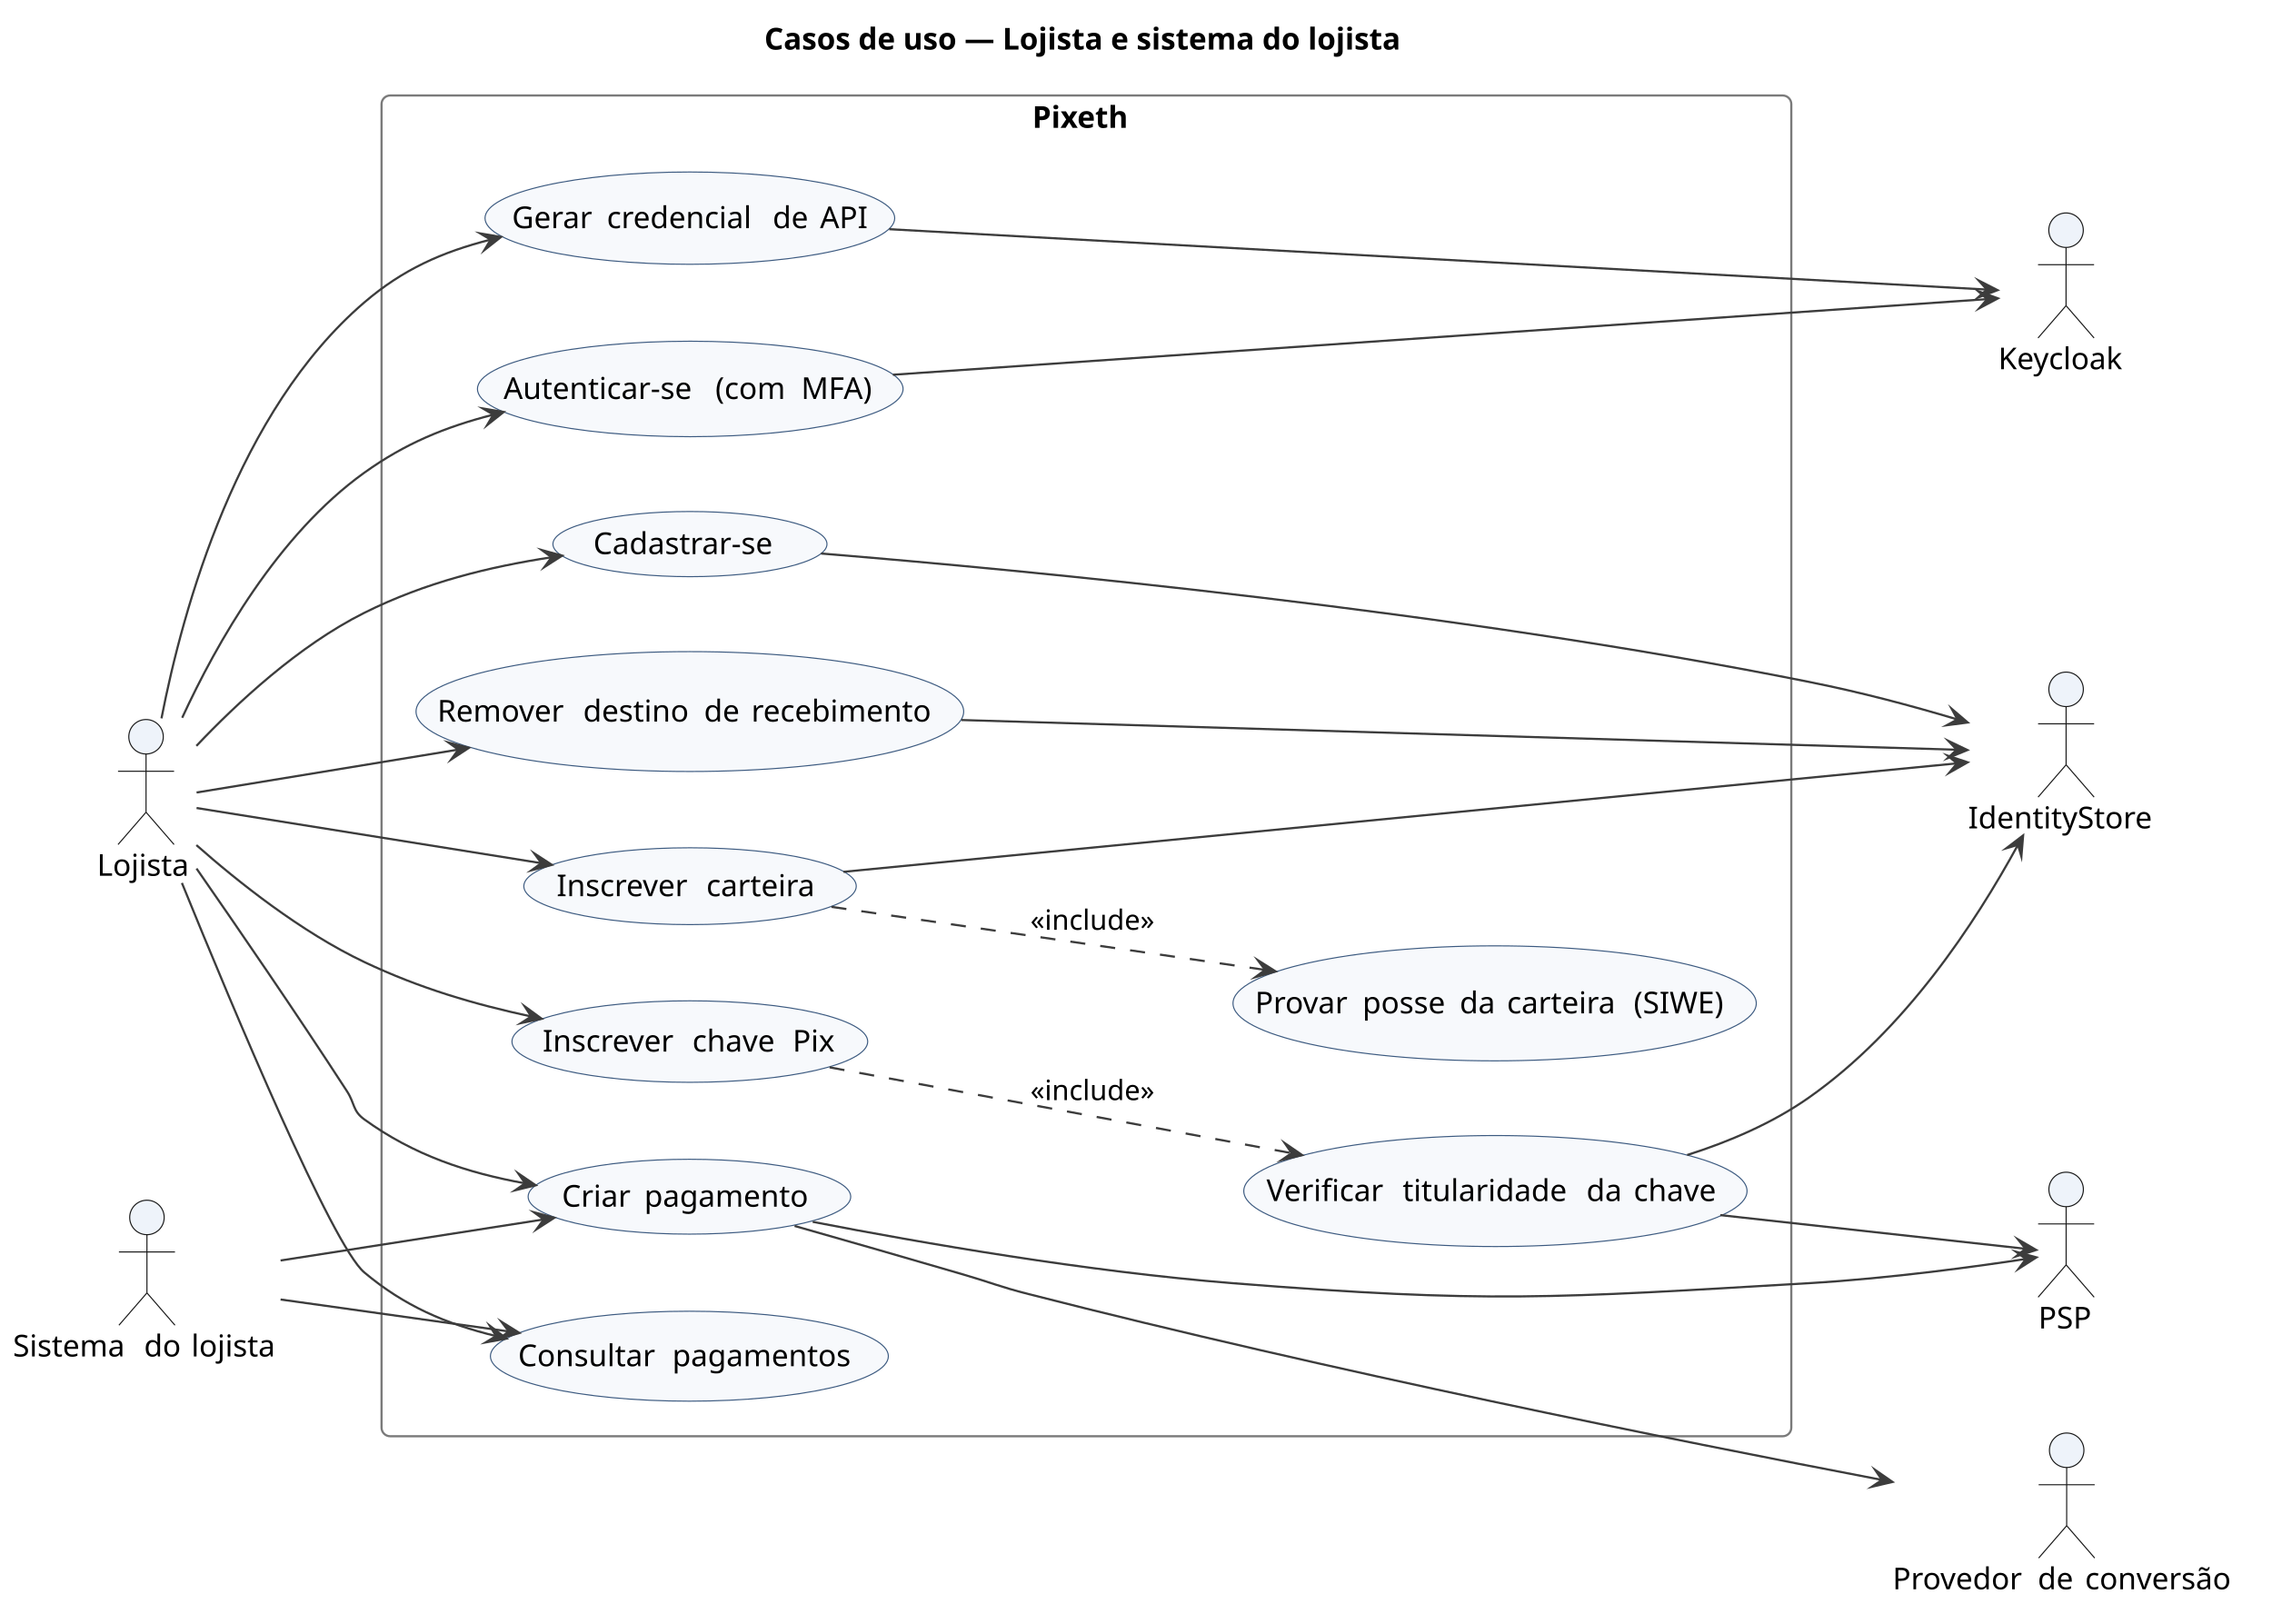
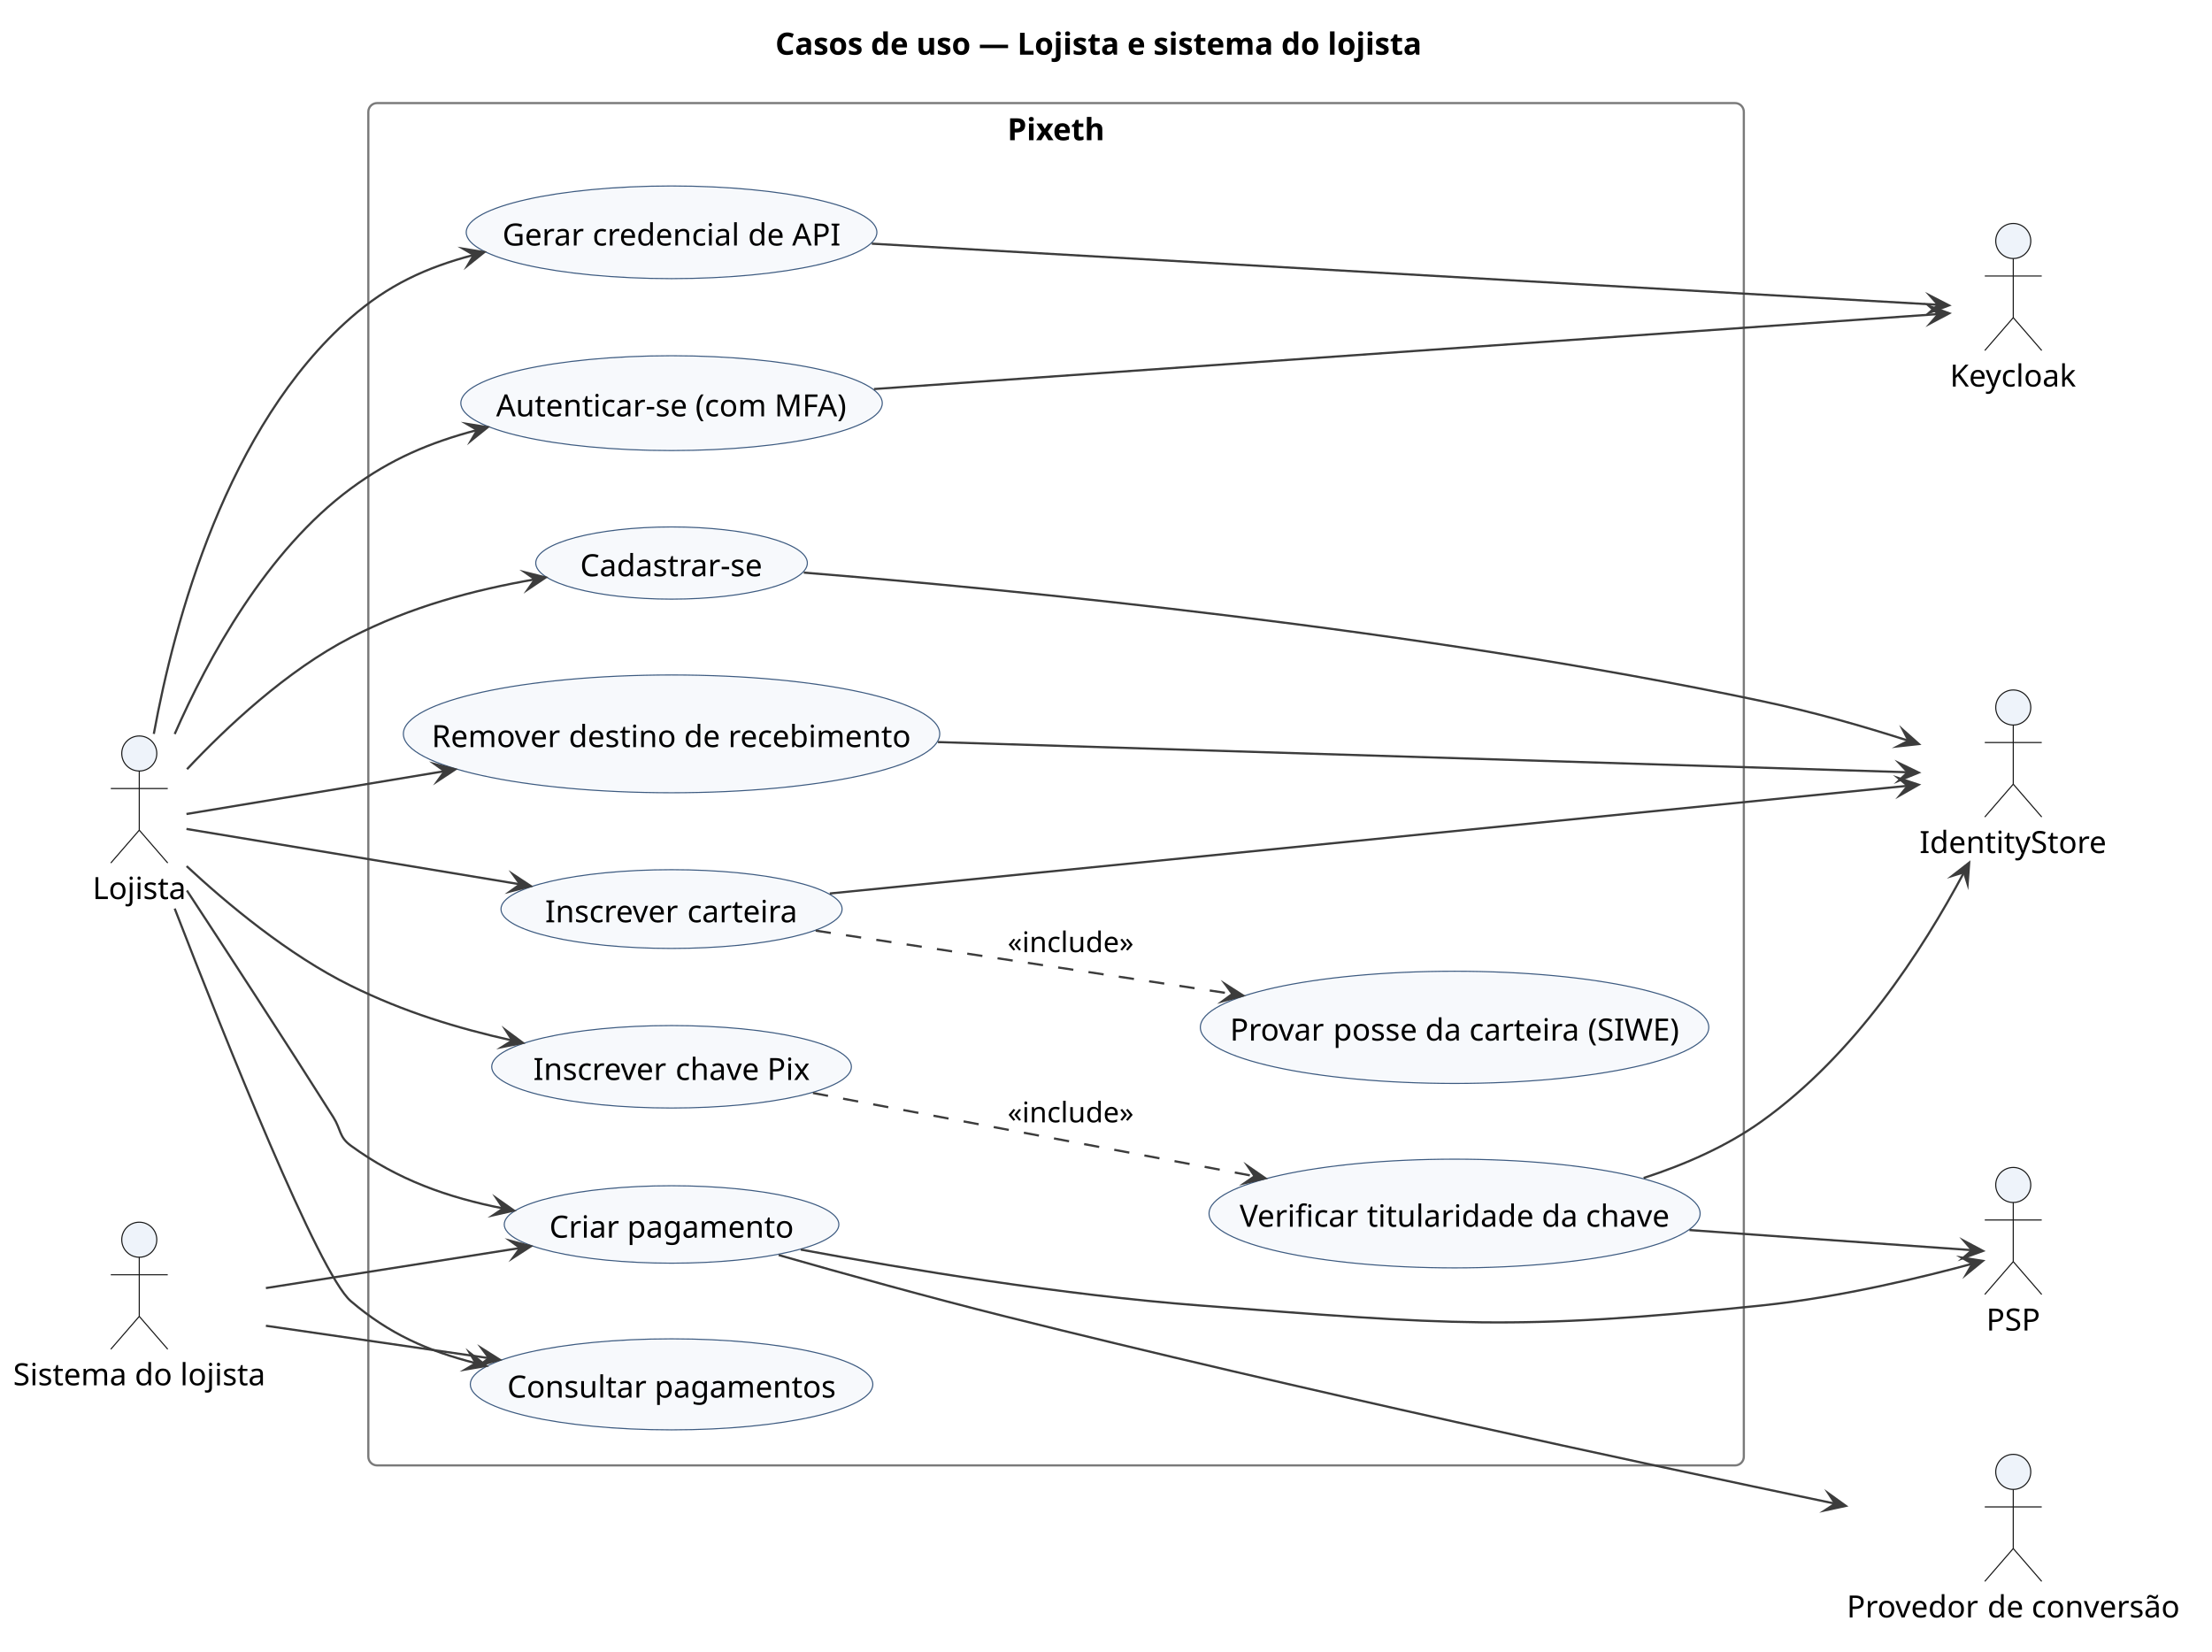
- <svg xmlns="http://www.w3.org/2000/svg" version="1.1" data-diagram-type="DESCRIPTION" style="width:1054px;height:753px;background:#FFFFFF;" width="1054px" height="753px" viewBox="0 0 1054 753" zoomAndPan="magnify" preserveAspectRatio="none" contentStyleType="text/css">
+ <svg xmlns="http://www.w3.org/2000/svg" version="1.1" data-diagram-type="DESCRIPTION" style="width:1010px;height:754px;background:#FFFFFF;" width="1010px" height="754px" viewBox="0 0 1010 754" zoomAndPan="magnify" preserveAspectRatio="none" contentStyleType="text/css">
  <defs />
  <g font-family="sans-serif" lengthAdjust="spacing">
    <g class="title" data-source-line="3">
-       <text x="354.574" y="22.995" fill="#000" font-size="14" textLength="338.352" font-weight="700">Casos de uso — Lojista e sistema do lojista</text>
+       <text x="354.012" y="24.966" fill="#000" font-size="14" textLength="295.245" font-weight="700">Casos de uso — Lojista e sistema do lojista</text>
    </g>
    <g class="cluster" data-qualified-name="Pixeth" id="ent0003" data-source-line="10">
-       <rect x="177" y="44.297" width="654" height="622" fill="none" style="stroke:#7A7A7A;stroke-width:1;" rx="4" ry="4" />
-       <text x="478.878" y="59.292" fill="#000" font-size="14" textLength="50.244" font-weight="700">Pixeth</text>
+       <rect x="168.18" y="47.068" width="628.05" height="622" fill="none" style="stroke:#7A7A7A;stroke-width:1;" rx="4" ry="4" />
+       <text x="459.952" y="64.034" fill="#000" font-size="14" textLength="44.506" font-weight="700">Pixeth</text>
    </g>
    <g class="entity" data-qualified-name="Pixeth.UC_Remover" id="ent0004" data-source-line="11">
-       <ellipse cx="320.03" cy="330.103" rx="127.03" ry="27.806" fill="#F7F9FC" style="stroke:#3C5A80;stroke-width:0.5;" />
-       <text x="202.883" y="334.751" fill="#000" font-size="14" textLength="63.198">Remover</text>
-       <text x="266.081" y="334.751" fill="#000" font-size="14"> </text>
-       <text x="270.531" y="334.751" fill="#000" font-size="14" textLength="51.611">destino</text>
-       <text x="322.142" y="334.751" fill="#000" font-size="14"> </text>
-       <text x="326.593" y="334.751" fill="#000" font-size="14" textLength="17.5">de</text>
-       <text x="344.093" y="334.751" fill="#000" font-size="14"> </text>
-       <text x="348.543" y="334.751" fill="#000" font-size="14" textLength="88.635">recebimento</text>
+       <ellipse cx="306.633" cy="335.068" rx="122.453" ry="26.891" fill="#F7F9FC" style="stroke:#3C5A80;stroke-width:0.5;" />
+       <text x="197.104" y="341.102" fill="#000" font-size="14" textLength="58.954">Remover</text>
+       <text x="256.058" y="341.102" fill="#000" font-size="14"> </text>
+       <text x="259.698" y="341.102" fill="#000" font-size="14" textLength="49">destino</text>
+       <text x="308.698" y="341.102" fill="#000" font-size="14"> </text>
+       <text x="312.338" y="341.102" fill="#000" font-size="14" textLength="16.506">de</text>
+       <text x="328.843" y="341.102" fill="#000" font-size="14"> </text>
+       <text x="332.483" y="341.102" fill="#000" font-size="14" textLength="83.678">recebimento</text>
    </g>
    <g class="entity" data-qualified-name="Pixeth.UC_Consultar" id="ent0005" data-source-line="12">
-       <ellipse cx="319.809" cy="629.159" rx="92.309" ry="20.862" fill="#F7F9FC" style="stroke:#3C5A80;stroke-width:0.5;" />
-       <text x="240.335" y="633.807" fill="#000" font-size="14" textLength="67.095">Consultar</text>
-       <text x="307.429" y="633.807" fill="#000" font-size="14"> </text>
-       <text x="311.88" y="633.807" fill="#000" font-size="14" textLength="87.404">pagamentos</text>
+       <ellipse cx="306.635" cy="632.067" rx="91.895" ry="20.779" fill="#F7F9FC" style="stroke:#3C5A80;stroke-width:0.5;" />
+       <text x="231.602" y="638.101" fill="#000" font-size="14" textLength="63.63">Consultar</text>
+       <text x="295.232" y="638.101" fill="#000" font-size="14"> </text>
+       <text x="298.872" y="638.101" fill="#000" font-size="14" textLength="82.796">pagamentos</text>
    </g>
    <g class="entity" data-qualified-name="Pixeth.UC_ChavePix" id="ent0006" data-source-line="13">
-       <ellipse cx="320.021" cy="483.201" rx="82.521" ry="18.904" fill="#F7F9FC" style="stroke:#3C5A80;stroke-width:0.5;" />
-       <text x="251.73" y="487.85" fill="#000" font-size="14" textLength="65.017">Inscrever</text>
-       <text x="316.747" y="487.85" fill="#000" font-size="14"> </text>
-       <text x="321.197" y="487.85" fill="#000" font-size="14" textLength="42.048">chave</text>
-       <text x="363.245" y="487.85" fill="#000" font-size="14"> </text>
-       <text x="367.695" y="487.85" fill="#000" font-size="14" textLength="20.617">Pix</text>
+       <ellipse cx="306.63" cy="487.072" rx="82.12" ry="18.824" fill="#F7F9FC" style="stroke:#3C5A80;stroke-width:0.5;" />
+       <text x="243.483" y="493.106" fill="#000" font-size="14" textLength="61.292">Inscrever</text>
+       <text x="304.775" y="493.106" fill="#000" font-size="14"> </text>
+       <text x="308.415" y="493.106" fill="#000" font-size="14" textLength="38.234">chave</text>
+       <text x="346.649" y="493.106" fill="#000" font-size="14"> </text>
+       <text x="350.288" y="493.106" fill="#000" font-size="14" textLength="19.488">Pix</text>
    </g>
    <g class="entity" data-qualified-name="Pixeth.UC_Titular" id="ent0007" data-source-line="14">
-       <ellipse cx="693.734" cy="552.544" rx="116.734" ry="25.747" fill="#F7F9FC" style="stroke:#3C5A80;stroke-width:0.5;" />
-       <text x="587.548" y="557.192" fill="#000" font-size="14" textLength="58.687">Verificar</text>
-       <text x="646.234" y="557.192" fill="#000" font-size="14"> </text>
-       <text x="650.685" y="557.192" fill="#000" font-size="14" textLength="80.821">titularidade</text>
-       <text x="731.506" y="557.192" fill="#000" font-size="14"> </text>
-       <text x="735.956" y="557.192" fill="#000" font-size="14" textLength="17.466">da</text>
-       <text x="753.422" y="557.192" fill="#000" font-size="14"> </text>
-       <text x="757.872" y="557.192" fill="#000" font-size="14" textLength="42.048">chave</text>
+       <ellipse cx="664.161" cy="554.07" rx="112.111" ry="24.822" fill="#F7F9FC" style="stroke:#3C5A80;stroke-width:0.5;" />
+       <text x="566.014" y="560.104" fill="#000" font-size="14" textLength="54.474">Verificar</text>
+       <text x="620.488" y="560.104" fill="#000" font-size="14"> </text>
+       <text x="624.128" y="560.104" fill="#000" font-size="14" textLength="76.202">titularidade</text>
+       <text x="700.33" y="560.104" fill="#000" font-size="14"> </text>
+       <text x="703.97" y="560.104" fill="#000" font-size="14" textLength="16.464">da</text>
+       <text x="720.434" y="560.104" fill="#000" font-size="14"> </text>
+       <text x="724.074" y="560.104" fill="#000" font-size="14" textLength="38.234">chave</text>
    </g>
    <g class="entity" data-qualified-name="Pixeth.UC_Login" id="ent0008" data-source-line="15">
-       <ellipse cx="320.219" cy="180.441" rx="98.719" ry="22.144" fill="#F7F9FC" style="stroke:#3C5A80;stroke-width:0.5;" />
-       <text x="233.604" y="185.089" fill="#000" font-size="14" textLength="93.796">Autenticar-se</text>
-       <text x="327.4" y="185.089" fill="#000" font-size="14"> </text>
-       <text x="331.85" y="185.089" fill="#000" font-size="14" textLength="35.362">(com</text>
-       <text x="367.212" y="185.089" fill="#000" font-size="14"> </text>
-       <text x="371.662" y="185.089" fill="#000" font-size="14" textLength="35.171">MFA)</text>
+       <ellipse cx="306.632" cy="184.07" rx="96.212" ry="21.642" fill="#F7F9FC" style="stroke:#3C5A80;stroke-width:0.5;" />
+       <text x="226.532" y="190.104" fill="#000" font-size="14" textLength="87.332">Autenticar-se</text>
+       <text x="313.863" y="190.104" fill="#000" font-size="14"> </text>
+       <text x="317.503" y="190.104" fill="#000" font-size="14" textLength="32.48">(com</text>
+       <text x="349.983" y="190.104" fill="#000" font-size="14"> </text>
+       <text x="353.623" y="190.104" fill="#000" font-size="14" textLength="33.11">MFA)</text>
    </g>
    <g class="entity" data-qualified-name="Pixeth.UC_Credencial" id="ent0009" data-source-line="16">
-       <ellipse cx="320.033" cy="101.203" rx="95.033" ry="21.407" fill="#F7F9FC" style="stroke:#3C5A80;stroke-width:0.5;" />
-       <text x="237.509" y="105.852" fill="#000" font-size="14" textLength="39.553">Gerar</text>
-       <text x="277.062" y="105.852" fill="#000" font-size="14"> </text>
-       <text x="281.512" y="105.852" fill="#000" font-size="14" textLength="72.495">credencial</text>
-       <text x="354.007" y="105.852" fill="#000" font-size="14"> </text>
-       <text x="358.458" y="105.852" fill="#000" font-size="14" textLength="17.5">de</text>
-       <text x="375.958" y="105.852" fill="#000" font-size="14"> </text>
-       <text x="380.408" y="105.852" fill="#000" font-size="14" textLength="22.148">API</text>
+       <ellipse cx="306.632" cy="106.068" rx="93.752" ry="21.15" fill="#F7F9FC" style="stroke:#3C5A80;stroke-width:0.5;" />
+       <text x="229.408" y="112.102" fill="#000" font-size="14" textLength="37.506">Gerar</text>
+       <text x="266.914" y="112.102" fill="#000" font-size="14"> </text>
+       <text x="270.554" y="112.102" fill="#000" font-size="14" textLength="67.354">credencial</text>
+       <text x="337.908" y="112.102" fill="#000" font-size="14"> </text>
+       <text x="341.548" y="112.102" fill="#000" font-size="14" textLength="16.506">de</text>
+       <text x="358.054" y="112.102" fill="#000" font-size="14"> </text>
+       <text x="361.694" y="112.102" fill="#000" font-size="14" textLength="22.162">API</text>
    </g>
    <g class="entity" data-qualified-name="Pixeth.UC_Carteira" id="ent0010" data-source-line="17">
-       <ellipse cx="320.116" cy="411.12" rx="77.116" ry="17.823" fill="#F7F9FC" style="stroke:#3C5A80;stroke-width:0.5;" />
-       <text x="258.203" y="415.768" fill="#000" font-size="14" textLength="65.017">Inscrever</text>
-       <text x="323.219" y="415.768" fill="#000" font-size="14"> </text>
-       <text x="327.67" y="415.768" fill="#000" font-size="14" textLength="54.359">carteira</text>
+       <ellipse cx="306.627" cy="415.063" rx="77.877" ry="17.975" fill="#F7F9FC" style="stroke:#3C5A80;stroke-width:0.5;" />
+       <text x="248.885" y="421.097" fill="#000" font-size="14" textLength="61.292">Inscrever</text>
+       <text x="310.176" y="421.097" fill="#000" font-size="14"> </text>
+       <text x="313.816" y="421.097" fill="#000" font-size="14" textLength="50.554">carteira</text>
    </g>
    <g class="entity" data-qualified-name="Pixeth.UC_Siwe" id="ent0011" data-source-line="18">
-       <ellipse cx="693.378" cy="465.472" rx="121.378" ry="26.676" fill="#F7F9FC" style="stroke:#3C5A80;stroke-width:0.5;" />
-       <text x="582.232" y="470.121" fill="#000" font-size="14" textLength="45.384">Provar</text>
-       <text x="627.616" y="470.121" fill="#000" font-size="14"> </text>
-       <text x="632.066" y="470.121" fill="#000" font-size="14" textLength="40.653">posse</text>
-       <text x="672.719" y="470.121" fill="#000" font-size="14"> </text>
-       <text x="677.17" y="470.121" fill="#000" font-size="14" textLength="17.466">da</text>
-       <text x="694.635" y="470.121" fill="#000" font-size="14"> </text>
-       <text x="699.086" y="470.121" fill="#000" font-size="14" textLength="54.359">carteira</text>
-       <text x="753.445" y="470.121" fill="#000" font-size="14"> </text>
-       <text x="757.895" y="470.121" fill="#000" font-size="14" textLength="46.628">(SIWE)</text>
+       <ellipse cx="664.155" cy="469.063" rx="116.075" ry="25.615" fill="#F7F9FC" style="stroke:#3C5A80;stroke-width:0.5;" />
+       <text x="561.619" y="475.097" fill="#000" font-size="14" textLength="43.47">Provar</text>
+       <text x="605.089" y="475.097" fill="#000" font-size="14"> </text>
+       <text x="608.729" y="475.097" fill="#000" font-size="14" textLength="38.388">posse</text>
+       <text x="647.117" y="475.097" fill="#000" font-size="14"> </text>
+       <text x="650.757" y="475.097" fill="#000" font-size="14" textLength="16.464">da</text>
+       <text x="667.221" y="475.097" fill="#000" font-size="14"> </text>
+       <text x="670.861" y="475.097" fill="#000" font-size="14" textLength="50.554">carteira</text>
+       <text x="721.415" y="475.097" fill="#000" font-size="14"> </text>
+       <text x="725.055" y="475.097" fill="#000" font-size="14" textLength="41.636">(SIWE)</text>
    </g>
    <g class="entity" data-qualified-name="Pixeth.UC_Cadastro" id="ent0012" data-source-line="19">
-       <ellipse cx="320.075" cy="252.412" rx="63.575" ry="15.115" fill="#F7F9FC" style="stroke:#3C5A80;stroke-width:0.5;" />
-       <text x="275.249" y="257.06" fill="#000" font-size="14" textLength="89.653">Cadastrar-se</text>
+       <ellipse cx="306.631" cy="257.071" rx="62.011" ry="16.483" fill="#F7F9FC" style="stroke:#3C5A80;stroke-width:0.5;" />
+       <text x="264.904" y="263.105" fill="#000" font-size="14" textLength="83.454">Cadastrar-se</text>
    </g>
    <g class="entity" data-qualified-name="Pixeth.UC_Criar" id="ent0013" data-source-line="20">
-       <ellipse cx="319.83" cy="555.163" rx="74.83" ry="17.366" fill="#F7F9FC" style="stroke:#3C5A80;stroke-width:0.5;" />
-       <text x="260.672" y="559.811" fill="#000" font-size="14" textLength="33.756">Criar</text>
-       <text x="294.428" y="559.811" fill="#000" font-size="14"> </text>
-       <text x="298.878" y="559.811" fill="#000" font-size="14" textLength="80.11">pagamento</text>
+       <ellipse cx="306.633" cy="559.066" rx="76.393" ry="17.679" fill="#F7F9FC" style="stroke:#3C5A80;stroke-width:0.5;" />
+       <text x="250.829" y="565.1" fill="#000" font-size="14" textLength="31.878">Criar</text>
+       <text x="282.707" y="565.1" fill="#000" font-size="14"> </text>
+       <text x="286.347" y="565.1" fill="#000" font-size="14" textLength="76.09">pagamento</text>
    </g>
    <g class="entity" data-qualified-name="L" id="ent0001" data-source-line="7">
-       <ellipse cx="67.753" cy="341.797" rx="8" ry="8" fill="#EEF3FA" style="stroke:#181818;stroke-width:0.5;" />
-       <path d="M67.753,349.797 L67.753,376.797 M54.753,357.797 L80.753,357.797 M67.753,376.797 L54.753,391.797 M67.753,376.797 L80.753,391.797" style="stroke:#181818;stroke-width:0.5;" fill="none" />
-       <text x="45" y="406.292" fill="#000" font-size="14" textLength="45.507">Lojista</text>
+       <ellipse cx="63.592" cy="344.028" rx="8" ry="8" fill="#EEF3FA" style="stroke:#181818;stroke-width:0.5;" />
+       <path d="M63.592,352.028 L63.592,379.028 M50.592,360.028 L76.592,360.028 M63.592,379.028 L50.592,394.028 M63.592,379.028 L76.592,394.028" style="stroke:#181818;stroke-width:0.5;" fill="none" />
+       <text x="42.27" y="410.494" fill="#000" font-size="14" textLength="42.644">Lojista</text>
    </g>
    <g class="entity" data-qualified-name="SL" id="ent0002" data-source-line="8">
-       <ellipse cx="68.169" cy="564.797" rx="8" ry="8" fill="#EEF3FA" style="stroke:#181818;stroke-width:0.5;" />
-       <path d="M68.169,572.797 L68.169,599.797 M55.169,580.797 L81.169,580.797 M68.169,599.797 L55.169,614.797 M68.169,599.797 L81.169,614.797" style="stroke:#181818;stroke-width:0.5;" fill="none" />
-       <text x="6" y="629.292" fill="#000" font-size="14" textLength="56.39">Sistema</text>
-       <text x="62.39" y="629.292" fill="#000" font-size="14"> </text>
-       <text x="66.84" y="629.292" fill="#000" font-size="14" textLength="17.452">do</text>
-       <text x="84.292" y="629.292" fill="#000" font-size="14"> </text>
-       <text x="88.742" y="629.292" fill="#000" font-size="14" textLength="41.597">lojista</text>
+       <ellipse cx="63.589" cy="566.028" rx="8" ry="8" fill="#EEF3FA" style="stroke:#181818;stroke-width:0.5;" />
+       <path d="M63.589,574.028 L63.589,601.028 M50.589,582.028 L76.589,582.028 M63.589,601.028 L50.589,616.028 M63.589,601.028 L76.589,616.028" style="stroke:#181818;stroke-width:0.5;" fill="none" />
+       <text x="6" y="632.494" fill="#000" font-size="14" textLength="51.898">Sistema</text>
+       <text x="57.898" y="632.494" fill="#000" font-size="14"> </text>
+       <text x="61.538" y="632.494" fill="#000" font-size="14" textLength="17.08">do</text>
+       <text x="78.618" y="632.494" fill="#000" font-size="14"> </text>
+       <text x="82.258" y="632.494" fill="#000" font-size="14" textLength="38.92">lojista</text>
    </g>
    <g class="entity" data-qualified-name="KC" id="ent0014" data-source-line="23">
-       <ellipse cx="958.459" cy="106.797" rx="8" ry="8" fill="#EEF3FA" style="stroke:#181818;stroke-width:0.5;" />
-       <path d="M958.459,114.797 L958.459,141.797 M945.459,122.797 L971.459,122.797 M958.459,141.797 L945.459,156.797 M958.459,141.797 L971.459,156.797" style="stroke:#181818;stroke-width:0.5;" fill="none" />
-       <text x="927" y="171.292" fill="#000" font-size="14" textLength="62.918">Keycloak</text>
+       <ellipse cx="919.257" cy="110.028" rx="8" ry="8" fill="#EEF3FA" style="stroke:#181818;stroke-width:0.5;" />
+       <path d="M919.257,118.028 L919.257,145.028 M906.257,126.028 L932.257,126.028 M919.257,145.028 L906.257,160.028 M919.257,145.028 L932.257,160.028" style="stroke:#181818;stroke-width:0.5;" fill="none" />
+       <text x="890.34" y="176.494" fill="#000" font-size="14" textLength="57.834">Keycloak</text>
    </g>
    <g class="entity" data-qualified-name="PSP" id="ent0015" data-source-line="24">
-       <ellipse cx="958.5" cy="551.797" rx="8" ry="8" fill="#EEF3FA" style="stroke:#181818;stroke-width:0.5;" />
-       <path d="M958.5,559.797 L958.5,586.797 M945.5,567.797 L971.5,567.797 M958.5,586.797 L945.5,601.797 M958.5,586.797 L971.5,601.797" style="stroke:#181818;stroke-width:0.5;" fill="none" />
-       <text x="945.614" y="616.292" fill="#000" font-size="14" textLength="25.771">PSP</text>
+       <ellipse cx="919.25" cy="541.028" rx="8" ry="8" fill="#EEF3FA" style="stroke:#181818;stroke-width:0.5;" />
+       <path d="M919.25,549.028 L919.25,576.028 M906.25,557.028 L932.25,557.028 M919.25,576.028 L906.25,591.028 M919.25,576.028 L932.25,591.028" style="stroke:#181818;stroke-width:0.5;" fill="none" />
+       <text x="906.937" y="607.494" fill="#000" font-size="14" textLength="24.626">PSP</text>
    </g>
    <g class="entity" data-qualified-name="IDS" id="ent0016" data-source-line="25">
-       <ellipse cx="958.483" cy="319.797" rx="8" ry="8" fill="#EEF3FA" style="stroke:#181818;stroke-width:0.5;" />
-       <path d="M958.483,327.797 L958.483,354.797 M945.483,335.797 L971.483,335.797 M958.483,354.797 L945.483,369.797 M958.483,354.797 L971.483,369.797" style="stroke:#181818;stroke-width:0.5;" fill="none" />
-       <text x="913" y="384.292" fill="#000" font-size="14" textLength="90.966">IdentityStore</text>
+       <ellipse cx="919.256" cy="323.028" rx="8" ry="8" fill="#EEF3FA" style="stroke:#181818;stroke-width:0.5;" />
+       <path d="M919.256,331.028 L919.256,358.028 M906.256,339.028 L932.256,339.028 M919.256,358.028 L906.256,373.028 M919.256,358.028 L932.256,373.028" style="stroke:#181818;stroke-width:0.5;" fill="none" />
+       <text x="876.43" y="389.494" fill="#000" font-size="14" textLength="85.652">IdentityStore</text>
    </g>
    <g class="entity" data-qualified-name="PC" id="ent0017" data-source-line="26">
-       <ellipse cx="958.75" cy="672.797" rx="8" ry="8" fill="#EEF3FA" style="stroke:#181818;stroke-width:0.5;" />
-       <path d="M958.75,680.797 L958.75,707.797 M945.75,688.797 L971.75,688.797 M958.75,707.797 L945.75,722.797 M958.75,707.797 L971.75,722.797" style="stroke:#181818;stroke-width:0.5;" fill="none" />
-       <text x="878" y="737.292" fill="#000" font-size="14" textLength="62.87">Provedor</text>
-       <text x="940.87" y="737.292" fill="#000" font-size="14"> </text>
-       <text x="945.32" y="737.292" fill="#000" font-size="14" textLength="17.5">de</text>
-       <text x="962.82" y="737.292" fill="#000" font-size="14"> </text>
-       <text x="967.271" y="737.292" fill="#000" font-size="14" textLength="72.229">conversão</text>
+       <ellipse cx="919.25" cy="672.028" rx="8" ry="8" fill="#EEF3FA" style="stroke:#181818;stroke-width:0.5;" />
+       <path d="M919.25,680.028 L919.25,707.028 M906.25,688.028 L932.25,688.028 M919.25,707.028 L906.25,722.028 M919.25,707.028 L932.25,722.028" style="stroke:#181818;stroke-width:0.5;" fill="none" />
+       <text x="843.23" y="738.494" fill="#000" font-size="14" textLength="60.592">Provedor</text>
+       <text x="903.822" y="738.494" fill="#000" font-size="14"> </text>
+       <text x="907.462" y="738.494" fill="#000" font-size="14" textLength="16.506">de</text>
+       <text x="923.968" y="738.494" fill="#000" font-size="14"> </text>
+       <text x="927.608" y="738.494" fill="#000" font-size="14" textLength="67.662">conversão</text>
    </g>
    <g class="link" data-entity-1="ent0001" data-entity-2="ent0008" id="lnk18" data-source-line="28" data-link-type="dependency">
-       <path d="M84.52,332.977 C100.57,298.157 128.94,247.997 169,219.297 C187.92,205.747 206.337,198.14 228.847,192.36" style="stroke:#3C3C3C;stroke-width:1;" fill="none" id="L-to-UC_Login" />
-       <polygon points="233.69,191.117,223.978,189.481,228.847,192.36,225.968,197.23,233.69,191.117" fill="#3C3C3C" style="stroke:#3C3C3C;stroke-width:1;stroke-linejoin:miter;stroke-miterlimit:10;" />
+       <path d="M79.77,335.138 C94.98,300.468 121.67,251.478 160.18,223.068 C178.37,209.638 196.046,202.106 217.876,196.336" style="stroke:#3C3C3C;stroke-width:1;" fill="none" id="L-to-UC_Login" />
+       <polygon points="222.71,195.058,212.987,193.491,217.876,196.336,215.031,201.225,222.71,195.058" fill="#3C3C3C" style="stroke:#3C3C3C;stroke-width:1;stroke-linejoin:miter;stroke-miterlimit:10;" />
    </g>
    <g class="link" data-entity-1="ent0001" data-entity-2="ent0009" id="lnk19" data-source-line="29" data-link-type="dependency">
-       <path d="M74.91,333.257 C84.94,281.777 110.26,190.617 169,140.297 C186.78,125.067 204.954,116.918 227.594,111.168" style="stroke:#3C3C3C;stroke-width:1;" fill="none" id="L-to-UC_Credencial" />
-       <polygon points="232.44,109.937,222.732,108.275,227.594,111.168,224.702,116.029,232.44,109.937" fill="#3C3C3C" style="stroke:#3C3C3C;stroke-width:1;stroke-linejoin:miter;stroke-miterlimit:10;" />
+       <path d="M70.23,335.088 C79.63,283.588 103.42,194.788 160.18,145.068 C177.19,130.158 194.475,122.153 216.315,116.393" style="stroke:#3C3C3C;stroke-width:1;" fill="none" id="L-to-UC_Credencial" />
+       <polygon points="221.15,115.118,211.428,113.545,216.315,116.393,213.468,121.281,221.15,115.118" fill="#3C3C3C" style="stroke:#3C3C3C;stroke-width:1;stroke-linejoin:miter;stroke-miterlimit:10;" />
    </g>
    <g class="link" data-entity-1="ent0001" data-entity-2="ent0012" id="lnk20" data-source-line="30" data-link-type="dependency">
-       <path d="M91.11,346.037 C109.87,326.207 138.53,299.507 169,284.297 C197.47,270.087 227.097,262.923 255.877,258.523" style="stroke:#3C3C3C;stroke-width:1;" fill="none" id="L-to-UC_Cadastro" />
-       <polygon points="260.82,257.767,251.319,255.173,255.877,258.523,252.528,263.081,260.82,257.767" fill="#3C3C3C" style="stroke:#3C3C3C;stroke-width:1;stroke-linejoin:miter;stroke-miterlimit:10;" />
+       <path d="M85.39,351.198 C103.33,332.108 130.91,306.128 160.18,291.068 C187.73,276.888 216.334,269.387 244.244,264.517" style="stroke:#3C3C3C;stroke-width:1;" fill="none" id="L-to-UC_Cadastro" />
+       <polygon points="249.17,263.658,239.616,261.264,244.244,264.517,240.992,269.145,249.17,263.658" fill="#3C3C3C" style="stroke:#3C3C3C;stroke-width:1;stroke-linejoin:miter;stroke-miterlimit:10;" />
    </g>
    <g class="link" data-entity-1="ent0001" data-entity-2="ent0004" id="lnk21" data-source-line="31" data-link-type="dependency">
-       <path d="M91.19,367.657 C119.63,362.997 165.916,355.406 212.606,347.746" style="stroke:#3C3C3C;stroke-width:1;" fill="none" id="L-to-UC_Remover" />
-       <polygon points="217.54,346.937,208.011,344.447,212.606,347.746,209.306,352.341,217.54,346.937" fill="#3C3C3C" style="stroke:#3C3C3C;stroke-width:1;stroke-linejoin:miter;stroke-miterlimit:10;" />
+       <path d="M85.14,371.658 C112.41,367.128 157.477,359.646 202.977,352.096" style="stroke:#3C3C3C;stroke-width:1;" fill="none" id="L-to-UC_Remover" />
+       <polygon points="207.91,351.278,198.377,348.805,202.977,352.096,199.686,356.697,207.91,351.278" fill="#3C3C3C" style="stroke:#3C3C3C;stroke-width:1;stroke-linejoin:miter;stroke-miterlimit:10;" />
    </g>
    <g class="link" data-entity-1="ent0001" data-entity-2="ent0010" id="lnk22" data-source-line="32" data-link-type="dependency">
-       <path d="M91.19,374.847 C127.81,380.707 197.293,391.827 251.123,400.437" style="stroke:#3C3C3C;stroke-width:1;" fill="none" id="L-to-UC_Carteira" />
-       <polygon points="256.06,401.227,247.805,395.856,251.123,400.437,246.541,403.755,256.06,401.227" fill="#3C3C3C" style="stroke:#3C3C3C;stroke-width:1;stroke-linejoin:miter;stroke-miterlimit:10;" />
+       <path d="M85.14,378.478 C119.58,384.188 185.357,395.11 237.457,403.75" style="stroke:#3C3C3C;stroke-width:1;" fill="none" id="L-to-UC_Carteira" />
+       <polygon points="242.39,404.568,234.166,399.149,237.457,403.75,232.857,407.042,242.39,404.568" fill="#3C3C3C" style="stroke:#3C3C3C;stroke-width:1;stroke-linejoin:miter;stroke-miterlimit:10;" />
    </g>
    <g class="link" data-entity-1="ent0001" data-entity-2="ent0006" id="lnk23" data-source-line="33" data-link-type="dependency">
-       <path d="M91.11,392.057 C110.31,408.997 139.59,432.357 169,446.297 C194.69,458.477 219.932,465.865 246.432,471.565" style="stroke:#3C3C3C;stroke-width:1;" fill="none" id="L-to-UC_ChavePix" />
-       <polygon points="251.32,472.617,243.362,466.814,246.432,471.565,241.68,474.635,251.32,472.617" fill="#3C3C3C" style="stroke:#3C3C3C;stroke-width:1;stroke-linejoin:miter;stroke-miterlimit:10;" />
+       <path d="M85.22,395.468 C103.48,412.438 131.6,436.008 160.18,450.068 C184.61,462.088 208.451,469.365 233.891,475.065" style="stroke:#3C3C3C;stroke-width:1;" fill="none" id="L-to-UC_ChavePix" />
+       <polygon points="238.77,476.158,230.862,470.287,233.891,475.065,229.113,478.093,238.77,476.158" fill="#3C3C3C" style="stroke:#3C3C3C;stroke-width:1;stroke-linejoin:miter;stroke-miterlimit:10;" />
    </g>
    <g class="link" data-entity-1="ent0001" data-entity-2="ent0013" id="lnk24" data-source-line="34" data-link-type="dependency">
-       <path d="M91.17,402.927 C110.07,430.117 137.79,470.477 161,506.297 C164.69,511.987 163.51,515.317 169,519.297 C191.98,535.957 216.73,544.106 243.61,548.976" style="stroke:#3C3C3C;stroke-width:1;" fill="none" id="L-to-UC_Criar" />
-       <polygon points="248.53,549.867,240.387,544.326,243.61,548.976,238.961,552.198,248.53,549.867" fill="#3C3C3C" style="stroke:#3C3C3C;stroke-width:1;stroke-linejoin:miter;stroke-miterlimit:10;" />
+       <path d="M85.33,406.568 C103.22,433.838 129.64,474.398 152.18,510.068 C155.8,515.798 154.7,519.058 160.18,523.068 C181.71,538.788 204.415,546.727 229.775,551.747" style="stroke:#3C3C3C;stroke-width:1;" fill="none" id="L-to-UC_Criar" />
+       <polygon points="234.68,552.718,226.628,547.046,229.775,551.747,225.075,554.894,234.68,552.718" fill="#3C3C3C" style="stroke:#3C3C3C;stroke-width:1;stroke-linejoin:miter;stroke-miterlimit:10;" />
    </g>
    <g class="link" data-entity-1="ent0001" data-entity-2="ent0005" id="lnk25" data-source-line="35" data-link-type="dependency">
-       <path d="M84.39,409.617 C108.56,469.037 154.19,577.867 169,590.297 C187.55,605.867 206.732,614.123 230.122,619.823" style="stroke:#3C3C3C;stroke-width:1;" fill="none" id="L-to-UC_Consultar" />
-       <polygon points="234.98,621.007,227.183,614.99,230.122,619.823,225.289,622.762,234.98,621.007" fill="#3C3C3C" style="stroke:#3C3C3C;stroke-width:1;stroke-linejoin:miter;stroke-miterlimit:10;" />
+       <path d="M79.77,414.838 C102.87,474.538 145.71,581.698 160.18,594.068 C177.54,608.908 195.173,616.809 217.253,622.409" style="stroke:#3C3C3C;stroke-width:1;" fill="none" id="L-to-UC_Consultar" />
+       <polygon points="222.1,623.638,214.36,617.548,217.253,622.409,212.393,625.303,222.1,623.638" fill="#3C3C3C" style="stroke:#3C3C3C;stroke-width:1;stroke-linejoin:miter;stroke-miterlimit:10;" />
    </g>
    <g class="link" data-entity-1="ent0002" data-entity-2="ent0013" id="lnk26" data-source-line="36" data-link-type="dependency">
-       <path d="M130.16,584.757 C168.75,578.737 213.51,571.759 252.23,565.709" style="stroke:#3C3C3C;stroke-width:1;" fill="none" id="SL-to-UC_Criar" />
-       <polygon points="257.17,564.937,247.66,562.374,252.23,565.709,248.895,570.278,257.17,564.937" fill="#3C3C3C" style="stroke:#3C3C3C;stroke-width:1;stroke-linejoin:miter;stroke-miterlimit:10;" />
+       <path d="M121.41,588.108 C157.73,582.378 199.961,575.727 237.471,569.807" style="stroke:#3C3C3C;stroke-width:1;" fill="none" id="SL-to-UC_Criar" />
+       <polygon points="242.41,569.028,232.896,566.48,237.471,569.807,234.144,574.382,242.41,569.028" fill="#3C3C3C" style="stroke:#3C3C3C;stroke-width:1;stroke-linejoin:miter;stroke-miterlimit:10;" />
    </g>
    <g class="link" data-entity-1="ent0002" data-entity-2="ent0005" id="lnk27" data-source-line="37" data-link-type="dependency">
-       <path d="M130.16,602.857 C163.55,607.537 200.298,612.684 236.018,617.684" style="stroke:#3C3C3C;stroke-width:1;" fill="none" id="SL-to-UC_Consultar" />
-       <polygon points="240.97,618.377,232.611,613.168,236.018,617.684,231.502,621.091,240.97,618.377" fill="#3C3C3C" style="stroke:#3C3C3C;stroke-width:1;stroke-linejoin:miter;stroke-miterlimit:10;" />
+       <path d="M121.41,605.318 C153.28,609.938 188.552,615.059 223.262,620.099" style="stroke:#3C3C3C;stroke-width:1;" fill="none" id="SL-to-UC_Consultar" />
+       <polygon points="228.21,620.818,219.878,615.566,223.262,620.099,218.729,623.483,228.21,620.818" fill="#3C3C3C" style="stroke:#3C3C3C;stroke-width:1;stroke-linejoin:miter;stroke-miterlimit:10;" />
    </g>
    <g class="link" data-entity-1="ent0010" data-entity-2="ent0011" id="lnk28" data-source-line="39" data-link-type="dependency">
-       <path d="M385.71,420.707 C442.57,428.967 521.272,440.407 586.872,449.947" style="stroke:#3C3C3C;stroke-width:1;stroke-dasharray:7,7;" fill="none" id="UC_Carteira-to-UC_Siwe" />
-       <polygon points="591.82,450.667,583.489,445.413,586.872,449.947,582.338,453.33,591.82,450.667" fill="#3C3C3C" style="stroke:#3C3C3C;stroke-width:1;stroke-linejoin:miter;stroke-miterlimit:10;" />
-       <text x="478" y="431.364" fill="#000" font-size="13" textLength="63.007">«include»</text>
+       <path d="M372.43,424.908 C427,433.198 500.897,444.417 562.707,453.807" style="stroke:#3C3C3C;stroke-width:1;stroke-dasharray:7,7;" fill="none" id="UC_Carteira-to-UC_Siwe" />
+       <polygon points="567.65,454.558,559.353,449.252,562.707,453.807,558.151,457.161,567.65,454.558" fill="#3C3C3C" style="stroke:#3C3C3C;stroke-width:1;stroke-linejoin:miter;stroke-miterlimit:10;" />
+       <text x="460.08" y="434.725" fill="#000" font-size="13" textLength="57.577">«include»</text>
    </g>
    <g class="link" data-entity-1="ent0006" data-entity-2="ent0007" id="lnk29" data-source-line="40" data-link-type="dependency">
-       <path d="M384.86,495.157 C445.34,506.387 531.754,522.444 599.204,534.964" style="stroke:#3C3C3C;stroke-width:1;stroke-dasharray:7,7;" fill="none" id="UC_ChavePix-to-UC_Titular" />
-       <polygon points="604.12,535.877,596.001,530.302,599.204,534.964,594.541,538.167,604.12,535.877" fill="#3C3C3C" style="stroke:#3C3C3C;stroke-width:1;stroke-linejoin:miter;stroke-miterlimit:10;" />
-       <text x="478" y="510.364" fill="#000" font-size="13" textLength="63.007">«include»</text>
+       <path d="M371.19,499.038 C428.81,509.898 509.286,525.062 572.856,537.042" style="stroke:#3C3C3C;stroke-width:1;stroke-dasharray:7,7;" fill="none" id="UC_ChavePix-to-UC_Titular" />
+       <polygon points="577.77,537.968,569.666,532.37,572.856,537.042,568.185,540.232,577.77,537.968" fill="#3C3C3C" style="stroke:#3C3C3C;stroke-width:1;stroke-linejoin:miter;stroke-miterlimit:10;" />
+       <text x="460.08" y="512.445" fill="#000" font-size="13" textLength="57.577">«include»</text>
    </g>
    <g class="link" data-entity-1="ent0008" data-entity-2="ent0014" id="lnk30" data-source-line="41" data-link-type="dependency">
-       <path d="M414.23,173.847 C560.12,163.767 830.182,145.102 921.892,138.762" style="stroke:#3C3C3C;stroke-width:1;" fill="none" id="UC_Login-to-KC" />
-       <polygon points="926.88,138.417,917.626,135.047,921.892,138.762,918.177,143.028,926.88,138.417" fill="#3C3C3C" style="stroke:#3C3C3C;stroke-width:1;stroke-linejoin:miter;stroke-miterlimit:10;" />
+       <path d="M399.05,177.628 C540.11,167.688 798.612,149.489 885.022,143.399" style="stroke:#3C3C3C;stroke-width:1;" fill="none" id="UC_Login-to-KC" />
+       <polygon points="890.01,143.048,880.751,139.691,885.022,143.399,881.313,147.671,890.01,143.048" fill="#3C3C3C" style="stroke:#3C3C3C;stroke-width:1;stroke-linejoin:miter;stroke-miterlimit:10;" />
    </g>
    <g class="link" data-entity-1="ent0009" data-entity-2="ent0014" id="lnk31" data-source-line="42" data-link-type="dependency">
-       <path d="M412.53,106.327 C557.88,114.327 829.448,129.252 921.698,134.332" style="stroke:#3C3C3C;stroke-width:1;" fill="none" id="UC_Credencial-to-KC" />
-       <polygon points="926.69,134.607,917.924,130.118,921.698,134.332,917.484,138.106,926.69,134.607" fill="#3C3C3C" style="stroke:#3C3C3C;stroke-width:1;stroke-linejoin:miter;stroke-miterlimit:10;" />
+       <path d="M398.06,111.248 C538.82,119.318 798.198,134.182 884.918,139.152" style="stroke:#3C3C3C;stroke-width:1;" fill="none" id="UC_Credencial-to-KC" />
+       <polygon points="889.91,139.438,881.154,134.93,884.918,139.152,880.696,142.916,889.91,139.438" fill="#3C3C3C" style="stroke:#3C3C3C;stroke-width:1;stroke-linejoin:miter;stroke-miterlimit:10;" />
    </g>
    <g class="link" data-entity-1="ent0012" data-entity-2="ent0016" id="lnk32" data-source-line="43" data-link-type="dependency">
-       <path d="M380.89,256.787 C477.83,264.697 674.84,283.487 839,316.297 C863.71,321.237 886.027,327.215 908.067,333.755" style="stroke:#3C3C3C;stroke-width:1;" fill="none" id="UC_Cadastro-to-IDS" />
-       <polygon points="912.86,335.177,905.37,328.782,908.067,333.755,903.094,336.451,912.86,335.177" fill="#3C3C3C" style="stroke:#3C3C3C;stroke-width:1;stroke-linejoin:miter;stroke-miterlimit:10;" />
+       <path d="M367.01,261.438 C460.7,269.038 648.2,287.138 804.23,320.068 C828.39,325.158 850.067,331.388 871.407,338.198" style="stroke:#3C3C3C;stroke-width:1;" fill="none" id="UC_Cadastro-to-IDS" />
+       <polygon points="876.17,339.718,868.812,333.171,871.407,338.198,866.38,340.792,876.17,339.718" fill="#3C3C3C" style="stroke:#3C3C3C;stroke-width:1;stroke-linejoin:miter;stroke-miterlimit:10;" />
    </g>
    <g class="link" data-entity-1="ent0004" data-entity-2="ent0016" id="lnk33" data-source-line="44" data-link-type="dependency">
-       <path d="M445.99,334.027 C589.36,338.307 811.942,344.948 907.712,347.808" style="stroke:#3C3C3C;stroke-width:1;" fill="none" id="UC_Remover-to-IDS" />
-       <polygon points="912.71,347.957,903.833,343.69,907.712,347.808,903.595,351.686,912.71,347.957" fill="#3C3C3C" style="stroke:#3C3C3C;stroke-width:1;stroke-linejoin:miter;stroke-miterlimit:10;" />
+       <path d="M428.27,338.818 C566.25,343.108 779.852,349.763 871.082,352.593" style="stroke:#3C3C3C;stroke-width:1;" fill="none" id="UC_Remover-to-IDS" />
+       <polygon points="876.08,352.748,867.208,348.471,871.082,352.593,866.96,356.467,876.08,352.748" fill="#3C3C3C" style="stroke:#3C3C3C;stroke-width:1;stroke-linejoin:miter;stroke-miterlimit:10;" />
    </g>
    <g class="link" data-entity-1="ent0010" data-entity-2="ent0016" id="lnk34" data-source-line="45" data-link-type="dependency">
-       <path d="M391.24,404.457 C522.99,391.617 798.744,364.762 907.854,354.132" style="stroke:#3C3C3C;stroke-width:1;" fill="none" id="UC_Carteira-to-IDS" />
-       <polygon points="912.83,353.647,903.485,350.538,907.854,354.132,904.26,358.501,912.83,353.647" fill="#3C3C3C" style="stroke:#3C3C3C;stroke-width:1;stroke-linejoin:miter;stroke-miterlimit:10;" />
+       <path d="M378.87,407.948 C507.07,395.138 767.905,369.085 871.065,358.775" style="stroke:#3C3C3C;stroke-width:1;" fill="none" id="UC_Carteira-to-IDS" />
+       <polygon points="876.04,358.278,866.687,355.193,871.065,358.775,867.482,363.153,876.04,358.278" fill="#3C3C3C" style="stroke:#3C3C3C;stroke-width:1;stroke-linejoin:miter;stroke-miterlimit:10;" />
    </g>
    <g class="link" data-entity-1="ent0007" data-entity-2="ent0016" id="lnk35" data-source-line="46" data-link-type="dependency">
-       <path d="M782.68,535.837 C802.34,529.587 822.28,521.017 839,509.297 C883.87,477.857 916.2,428.403 936.15,391.943" style="stroke:#3C3C3C;stroke-width:1;" fill="none" id="UC_Titular-to-IDS" />
-       <polygon points="938.55,387.557,930.721,393.532,936.15,391.943,937.739,397.372,938.55,387.557" fill="#3C3C3C" style="stroke:#3C3C3C;stroke-width:1;stroke-linejoin:miter;stroke-miterlimit:10;" />
+       <path d="M750.5,537.838 C769.29,531.738 788.32,523.418 804.23,512.068 C847.06,481.518 877.572,434.197 896.772,398.287" style="stroke:#3C3C3C;stroke-width:1;" fill="none" id="UC_Titular-to-IDS" />
+       <polygon points="899.13,393.878,891.359,399.929,896.772,398.287,898.414,403.701,899.13,393.878" fill="#3C3C3C" style="stroke:#3C3C3C;stroke-width:1;stroke-linejoin:miter;stroke-miterlimit:10;" />
    </g>
    <g class="link" data-entity-1="ent0007" data-entity-2="ent0015" id="lnk36" data-source-line="47" data-link-type="dependency">
-       <path d="M798.07,563.717 C854.41,569.927 912.97,576.389 939.65,579.329" style="stroke:#3C3C3C;stroke-width:1;" fill="none" id="UC_Titular-to-PSP" />
-       <polygon points="944.62,579.877,936.112,574.915,939.65,579.329,935.236,582.867,944.62,579.877" fill="#3C3C3C" style="stroke:#3C3C3C;stroke-width:1;stroke-linejoin:miter;stroke-miterlimit:10;" />
+       <path d="M771.39,561.618 C823.61,565.338 875.572,569.035 900.442,570.795" style="stroke:#3C3C3C;stroke-width:1;" fill="none" id="UC_Titular-to-PSP" />
+       <polygon points="905.43,571.148,896.735,566.523,900.442,570.795,896.17,574.503,905.43,571.148" fill="#3C3C3C" style="stroke:#3C3C3C;stroke-width:1;stroke-linejoin:miter;stroke-miterlimit:10;" />
    </g>
    <g class="link" data-entity-1="ent0013" data-entity-2="ent0015" id="lnk37" data-source-line="48" data-link-type="dependency">
-       <path d="M377.02,566.827 C427.69,576.637 504.48,589.947 572,595.297 C690.3,604.667 720.54,602.267 839,595.297 C877.67,593.017 918.137,587.348 939.797,584.058" style="stroke:#3C3C3C;stroke-width:1;" fill="none" id="UC_Criar-to-PSP" />
-       <polygon points="944.74,583.307,935.241,580.704,939.797,584.058,936.443,588.613,944.74,583.307" fill="#3C3C3C" style="stroke:#3C3C3C;stroke-width:1;stroke-linejoin:miter;stroke-miterlimit:10;" />
+       <path d="M365.65,570.538 C414.17,579.518 485.33,591.268 548.08,596.068 C661.6,604.748 691,607.848 804.23,596.068 C841.45,592.188 879.594,582.687 900.574,576.997" style="stroke:#3C3C3C;stroke-width:1;" fill="none" id="UC_Criar-to-PSP" />
+       <polygon points="905.4,575.688,895.667,574.183,900.574,576.997,897.761,581.904,905.4,575.688" fill="#3C3C3C" style="stroke:#3C3C3C;stroke-width:1;stroke-linejoin:miter;stroke-miterlimit:10;" />
    </g>
    <g class="link" data-entity-1="ent0013" data-entity-2="ent0017" id="lnk38" data-source-line="49" data-link-type="dependency">
-       <path d="M368.61,568.737 C392.21,575.447 421.13,583.717 447,591.297 C460.36,595.207 463.51,596.847 477,600.297 C617.04,636.107 777.369,668.268 873.049,686.558" style="stroke:#3C3C3C;stroke-width:1;" fill="none" id="UC_Criar-to-PC" />
-       <polygon points="877.96,687.497,869.871,681.878,873.049,686.558,868.369,689.736,877.96,687.497" fill="#3C3C3C" style="stroke:#3C3C3C;stroke-width:1;stroke-linejoin:miter;stroke-miterlimit:10;" />
+       <path d="M355.55,573.038 C385.26,581.528 424.27,592.378 459.08,601.068 C593.58,634.628 746.705,667.507 837.915,686.537" style="stroke:#3C3C3C;stroke-width:1;" fill="none" id="UC_Criar-to-PC" />
+       <polygon points="842.81,687.558,834.817,681.804,837.915,686.537,833.183,689.635,842.81,687.558" fill="#3C3C3C" style="stroke:#3C3C3C;stroke-width:1;stroke-linejoin:miter;stroke-miterlimit:10;" />
    </g>
  </g>
</svg>
